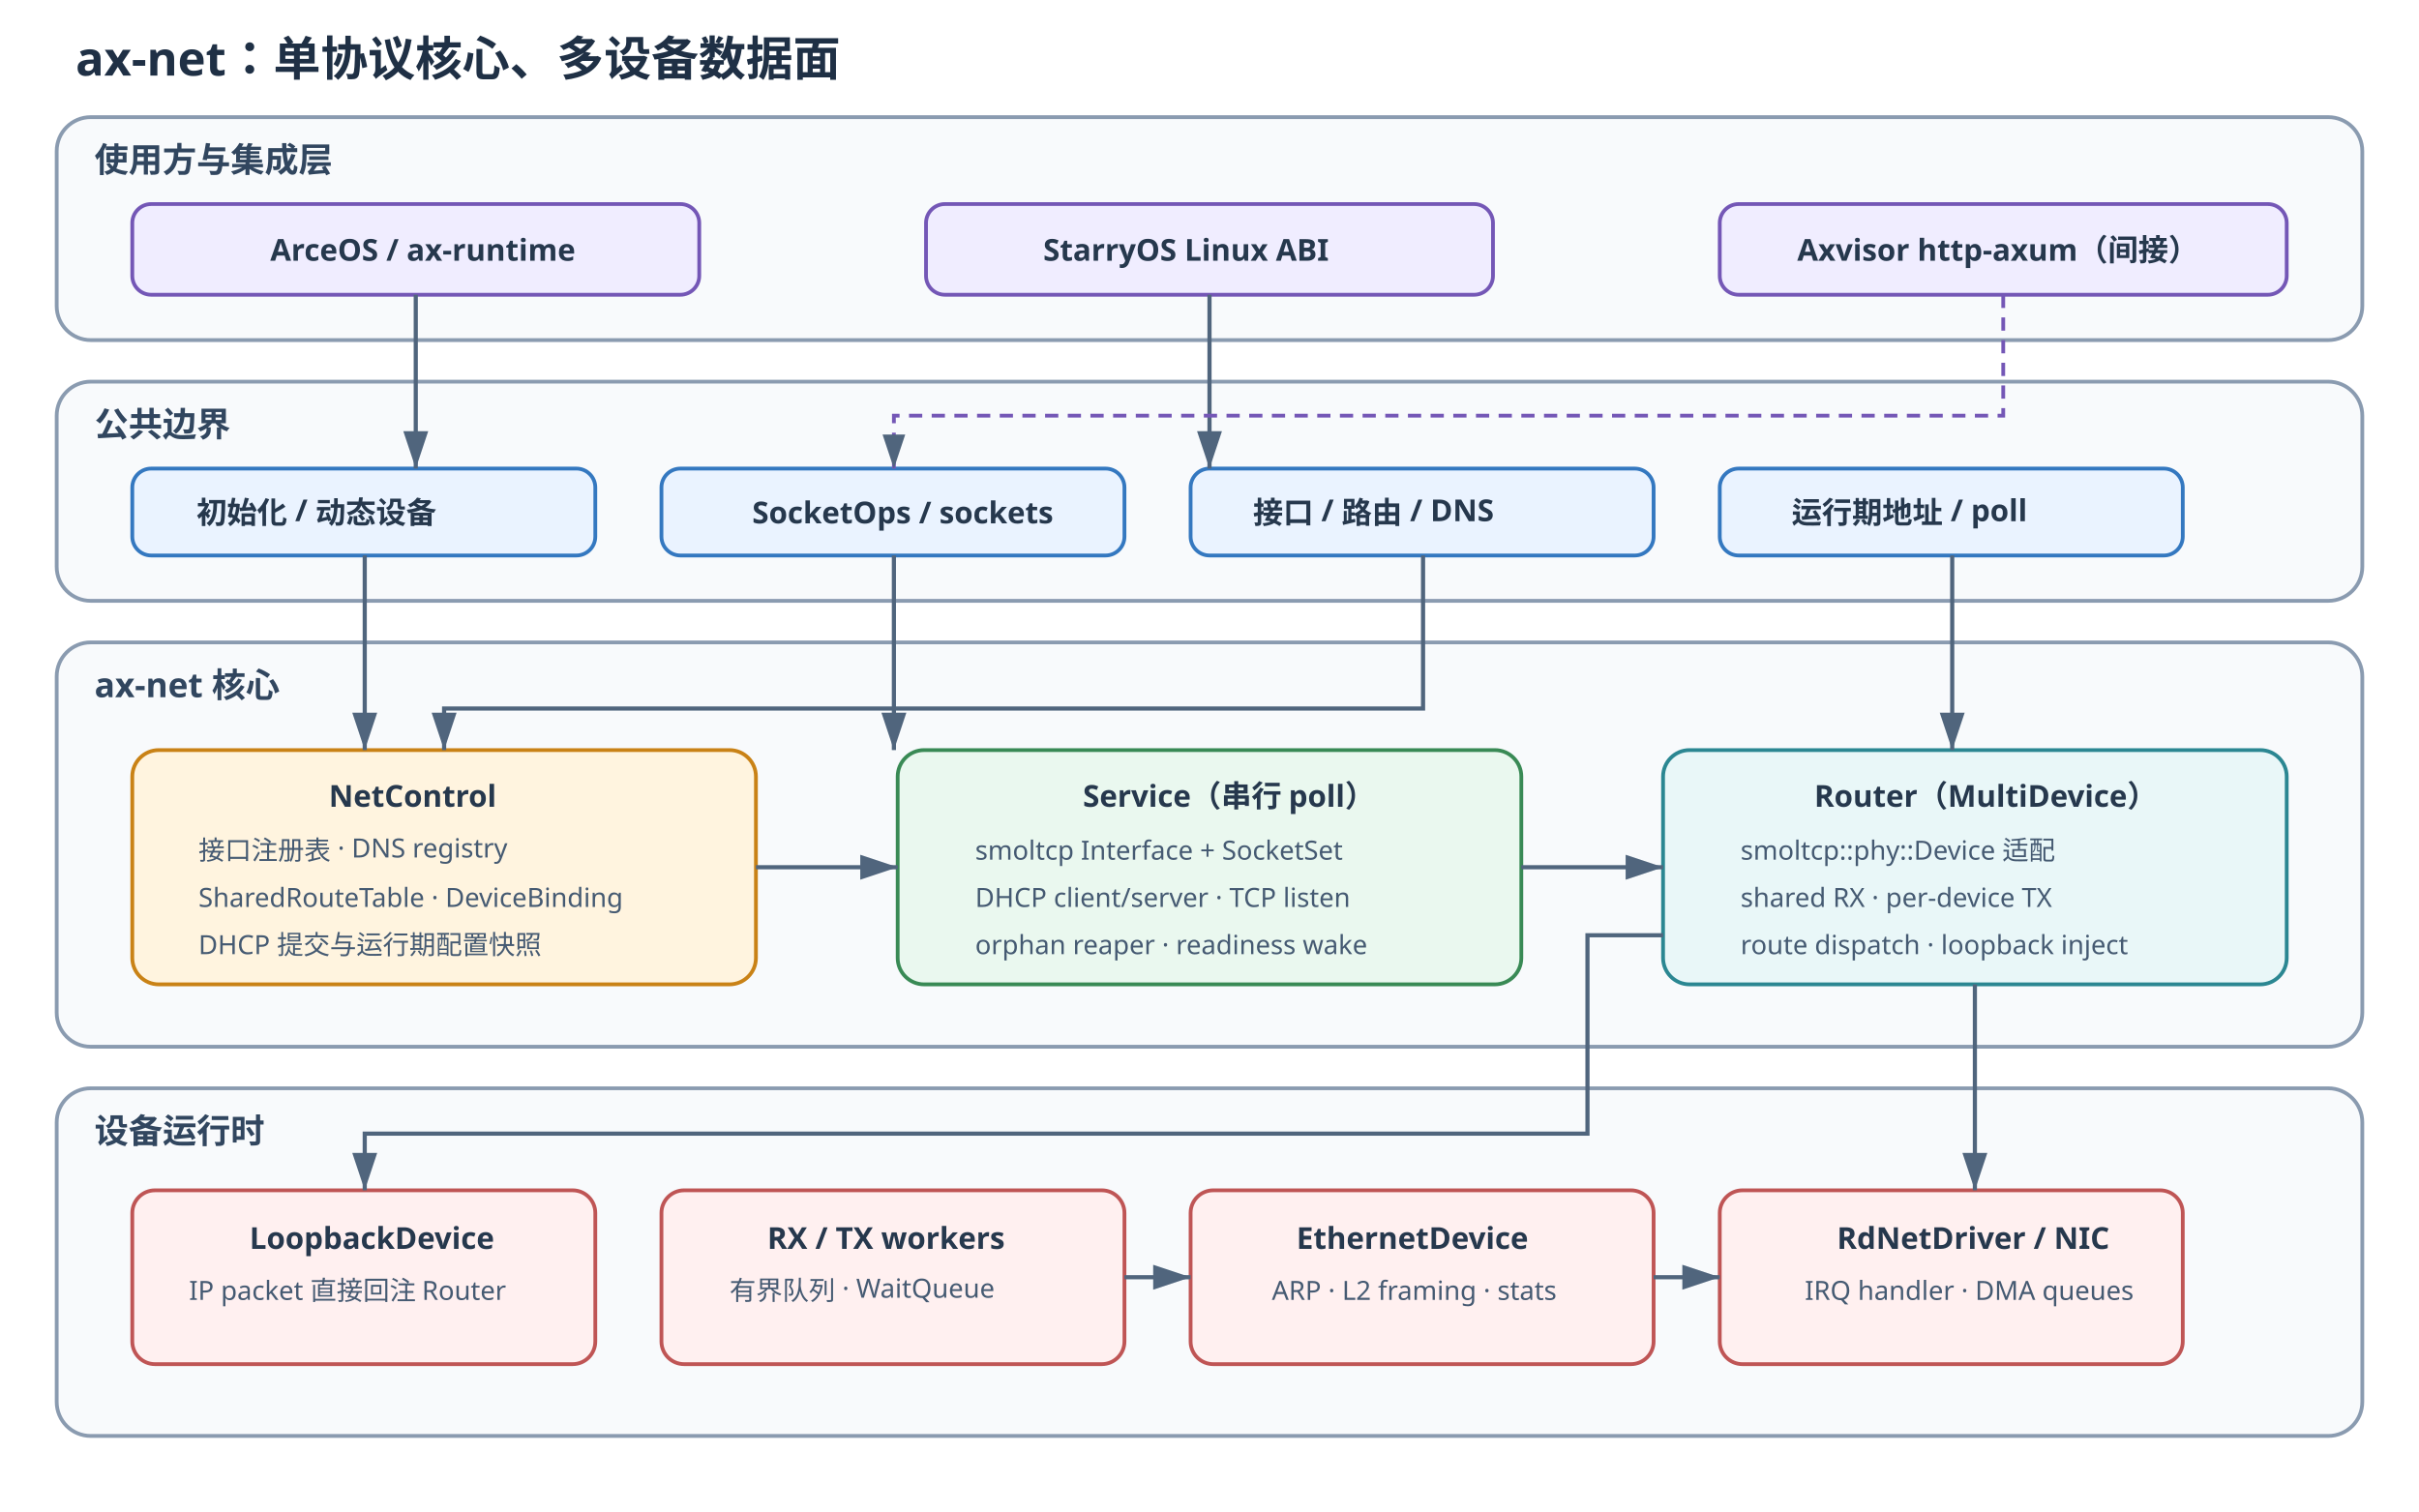
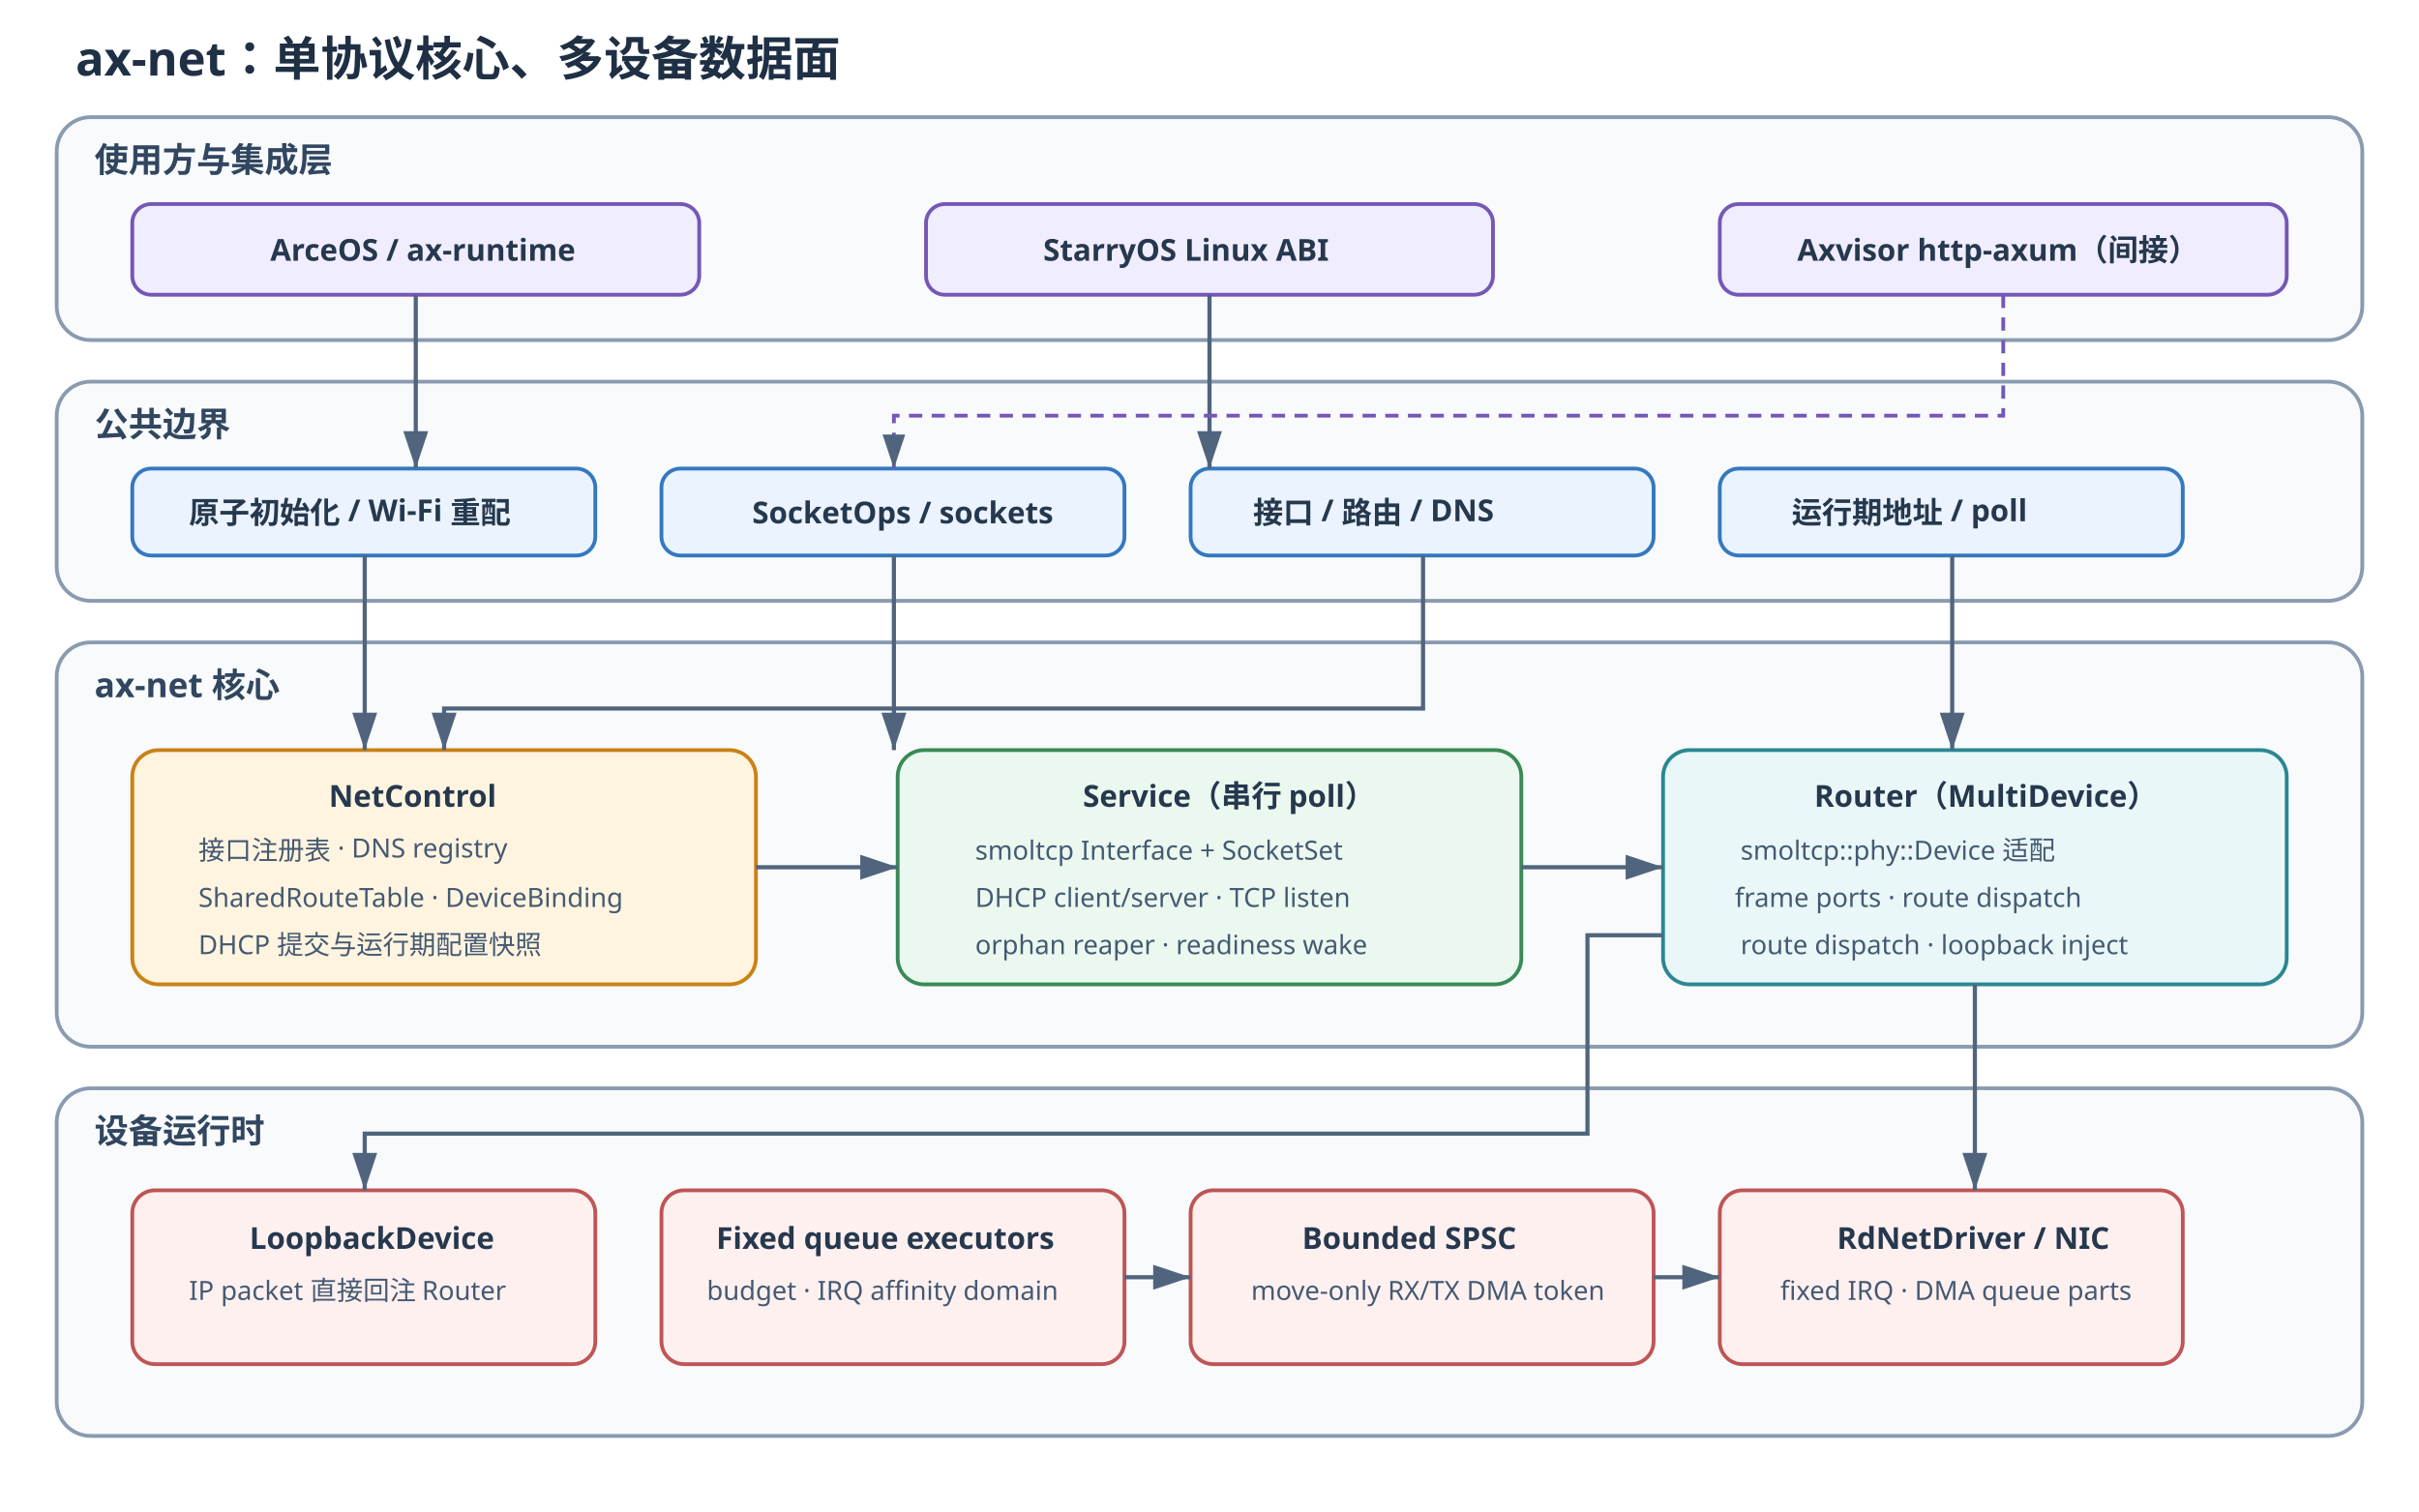
<svg xmlns="http://www.w3.org/2000/svg" viewBox="0 0 1280 800" role="img" aria-labelledby="title desc">
  <defs>
    <marker id="arrow" markerWidth="10" markerHeight="10" refX="9" refY="3" orient="auto" markerUnits="strokeWidth">
      <path d="M0,0 L0,6 L9,3 z" fill="#50657d" />
    </marker>
    <style>
      .layer{fill:#f8fafc;stroke:#8a9bb0;stroke-width:2}
      .consumer{fill:#f0edff;stroke:#7457b6;stroke-width:2}
      .api{fill:#eaf3ff;stroke:#3478c0;stroke-width:2}
      .control{fill:#fff4df;stroke:#c98216;stroke-width:2}
      .core{fill:#eaf8ef;stroke:#398a55;stroke-width:2}
      .router{fill:#e9f7f8;stroke:#2b8792;stroke-width:2}
      .device{fill:#fff0f0;stroke:#bf5555;stroke-width:2}
      .title{font:700 25px sans-serif;fill:#1f3045}
      .layer-title{font:700 18px sans-serif;fill:#31465f}
      .text{font:600 16px sans-serif;fill:#26384d}
      .small{font:14px sans-serif;fill:#455a72}
      .edge{fill:none;stroke:#50657d;stroke-width:2.2;marker-end:url(#arrow)}
      .indirect{fill:none;stroke:#7457b6;stroke-width:2;stroke-dasharray:7 5;marker-end:url(#arrow)}
    </style>
  </defs>
  <text class="title" x="40" y="40">ax-net：单协议核心、多设备数据面</text>
  <rect class="layer" x="30" y="62" width="1220" height="118" rx="18" />
  <text class="layer-title" x="50" y="91">使用方与集成层</text>
  <rect class="consumer" x="70" y="108" width="300" height="48" rx="10" />
  <text class="text" x="143" y="138">ArceOS / ax-runtime</text>
  <rect class="consumer" x="490" y="108" width="300" height="48" rx="10" />
  <text class="text" x="552" y="138">StarryOS Linux ABI</text>
  <rect class="consumer" x="910" y="108" width="300" height="48" rx="10" />
  <text class="text" x="951" y="138">Axvisor http-axum（间接）</text>
  <rect class="layer" x="30" y="202" width="1220" height="116" rx="18" />
  <text class="layer-title" x="50" y="231">公共边界</text>
  <rect class="api" x="70" y="248" width="245" height="46" rx="10" />
-   <text class="text" x="104" y="277">初始化 / 动态设备</text>
+   <text class="text" x="100" y="277">原子初始化 / Wi-Fi 重配</text>
  <rect class="api" x="350" y="248" width="245" height="46" rx="10" />
  <text class="text" x="398" y="277">SocketOps / sockets</text>
  <rect class="api" x="630" y="248" width="245" height="46" rx="10" />
  <text class="text" x="663" y="277">接口 / 路由 / DNS</text>
  <rect class="api" x="910" y="248" width="245" height="46" rx="10" />
  <text class="text" x="948" y="277">运行期地址 / poll</text>
  <rect class="layer" x="30" y="340" width="1220" height="214" rx="18" />
  <text class="layer-title" x="50" y="369">ax-net 核心</text>
  <rect class="control" x="70" y="397" width="330" height="124" rx="14" />
  <text class="text" x="174" y="427">NetControl</text>
  <text class="small" x="105" y="455">接口注册表 · DNS registry</text>
  <text class="small" x="105" y="480">SharedRouteTable · DeviceBinding</text>
  <text class="small" x="105" y="505">DHCP 提交与运行期配置快照</text>
  <rect class="core" x="475" y="397" width="330" height="124" rx="14" />
  <text class="text" x="573" y="427">Service（串行 poll）</text>
  <text class="small" x="516" y="455">smoltcp Interface + SocketSet</text>
  <text class="small" x="516" y="480">DHCP client/server · TCP listen</text>
  <text class="small" x="516" y="505">orphan reaper · readiness wake</text>
  <rect class="router" x="880" y="397" width="330" height="124" rx="14" />
  <text class="text" x="960" y="427">Router（MultiDevice）</text>
  <text class="small" x="921" y="455">smoltcp::phy::Device 适配</text>
-   <text class="small" x="921" y="480">shared RX · per-device TX</text>
+   <text class="small" x="918" y="480">frame ports · route dispatch</text>
  <text class="small" x="921" y="505">route dispatch · loopback inject</text>
  <rect class="layer" x="30" y="576" width="1220" height="184" rx="18" />
  <text class="layer-title" x="50" y="605">设备运行时</text>
  <rect class="device" x="70" y="630" width="245" height="92" rx="12" />
  <text class="text" x="132" y="661">LoopbackDevice</text>
  <text class="small" x="100" y="688">IP packet 直接回注 Router</text>
  <rect class="device" x="350" y="630" width="245" height="92" rx="12" />
-   <text class="text" x="406" y="661">RX / TX workers</text>
-   <text class="small" x="386" y="688">有界队列 · WaitQueue</text>
+   <text class="text" x="379" y="661">Fixed queue executors</text>
+   <text class="small" x="374" y="688">budget · IRQ affinity domain</text>
  <rect class="device" x="630" y="630" width="245" height="92" rx="12" />
-   <text class="text" x="686" y="661">EthernetDevice</text>
-   <text class="small" x="673" y="688">ARP · L2 framing · stats</text>
+   <text class="text" x="689" y="661">Bounded SPSC</text>
+   <text class="small" x="662" y="688">move-only RX/TX DMA token</text>
  <rect class="device" x="910" y="630" width="245" height="92" rx="12" />
  <text class="text" x="972" y="661">RdNetDriver / NIC</text>
-   <text class="small" x="955" y="688">IRQ handler · DMA queues</text>
+   <text class="small" x="942" y="688">fixed IRQ · DMA queue parts</text>
  <path class="edge" d="M220 156 V248" />
  <path class="edge" d="M640 156 V248" />
  <path class="indirect" d="M1060 156 V220 H473 V248" />
  <path class="edge" d="M193 294 V397" />
  <path class="edge" d="M473 294 V397" />
  <path class="edge" d="M753 294 V375 H235 V397" />
  <path class="edge" d="M1033 294 V397" />
  <path class="edge" d="M400 459 H475" />
  <path class="edge" d="M805 459 H880" />
  <path class="edge" d="M1045 521 V630" />
  <path class="edge" d="M880 495 H840 V600 H193 V630" />
  <path class="edge" d="M595 676 H630" />
  <path class="edge" d="M875 676 H910" />
</svg>
